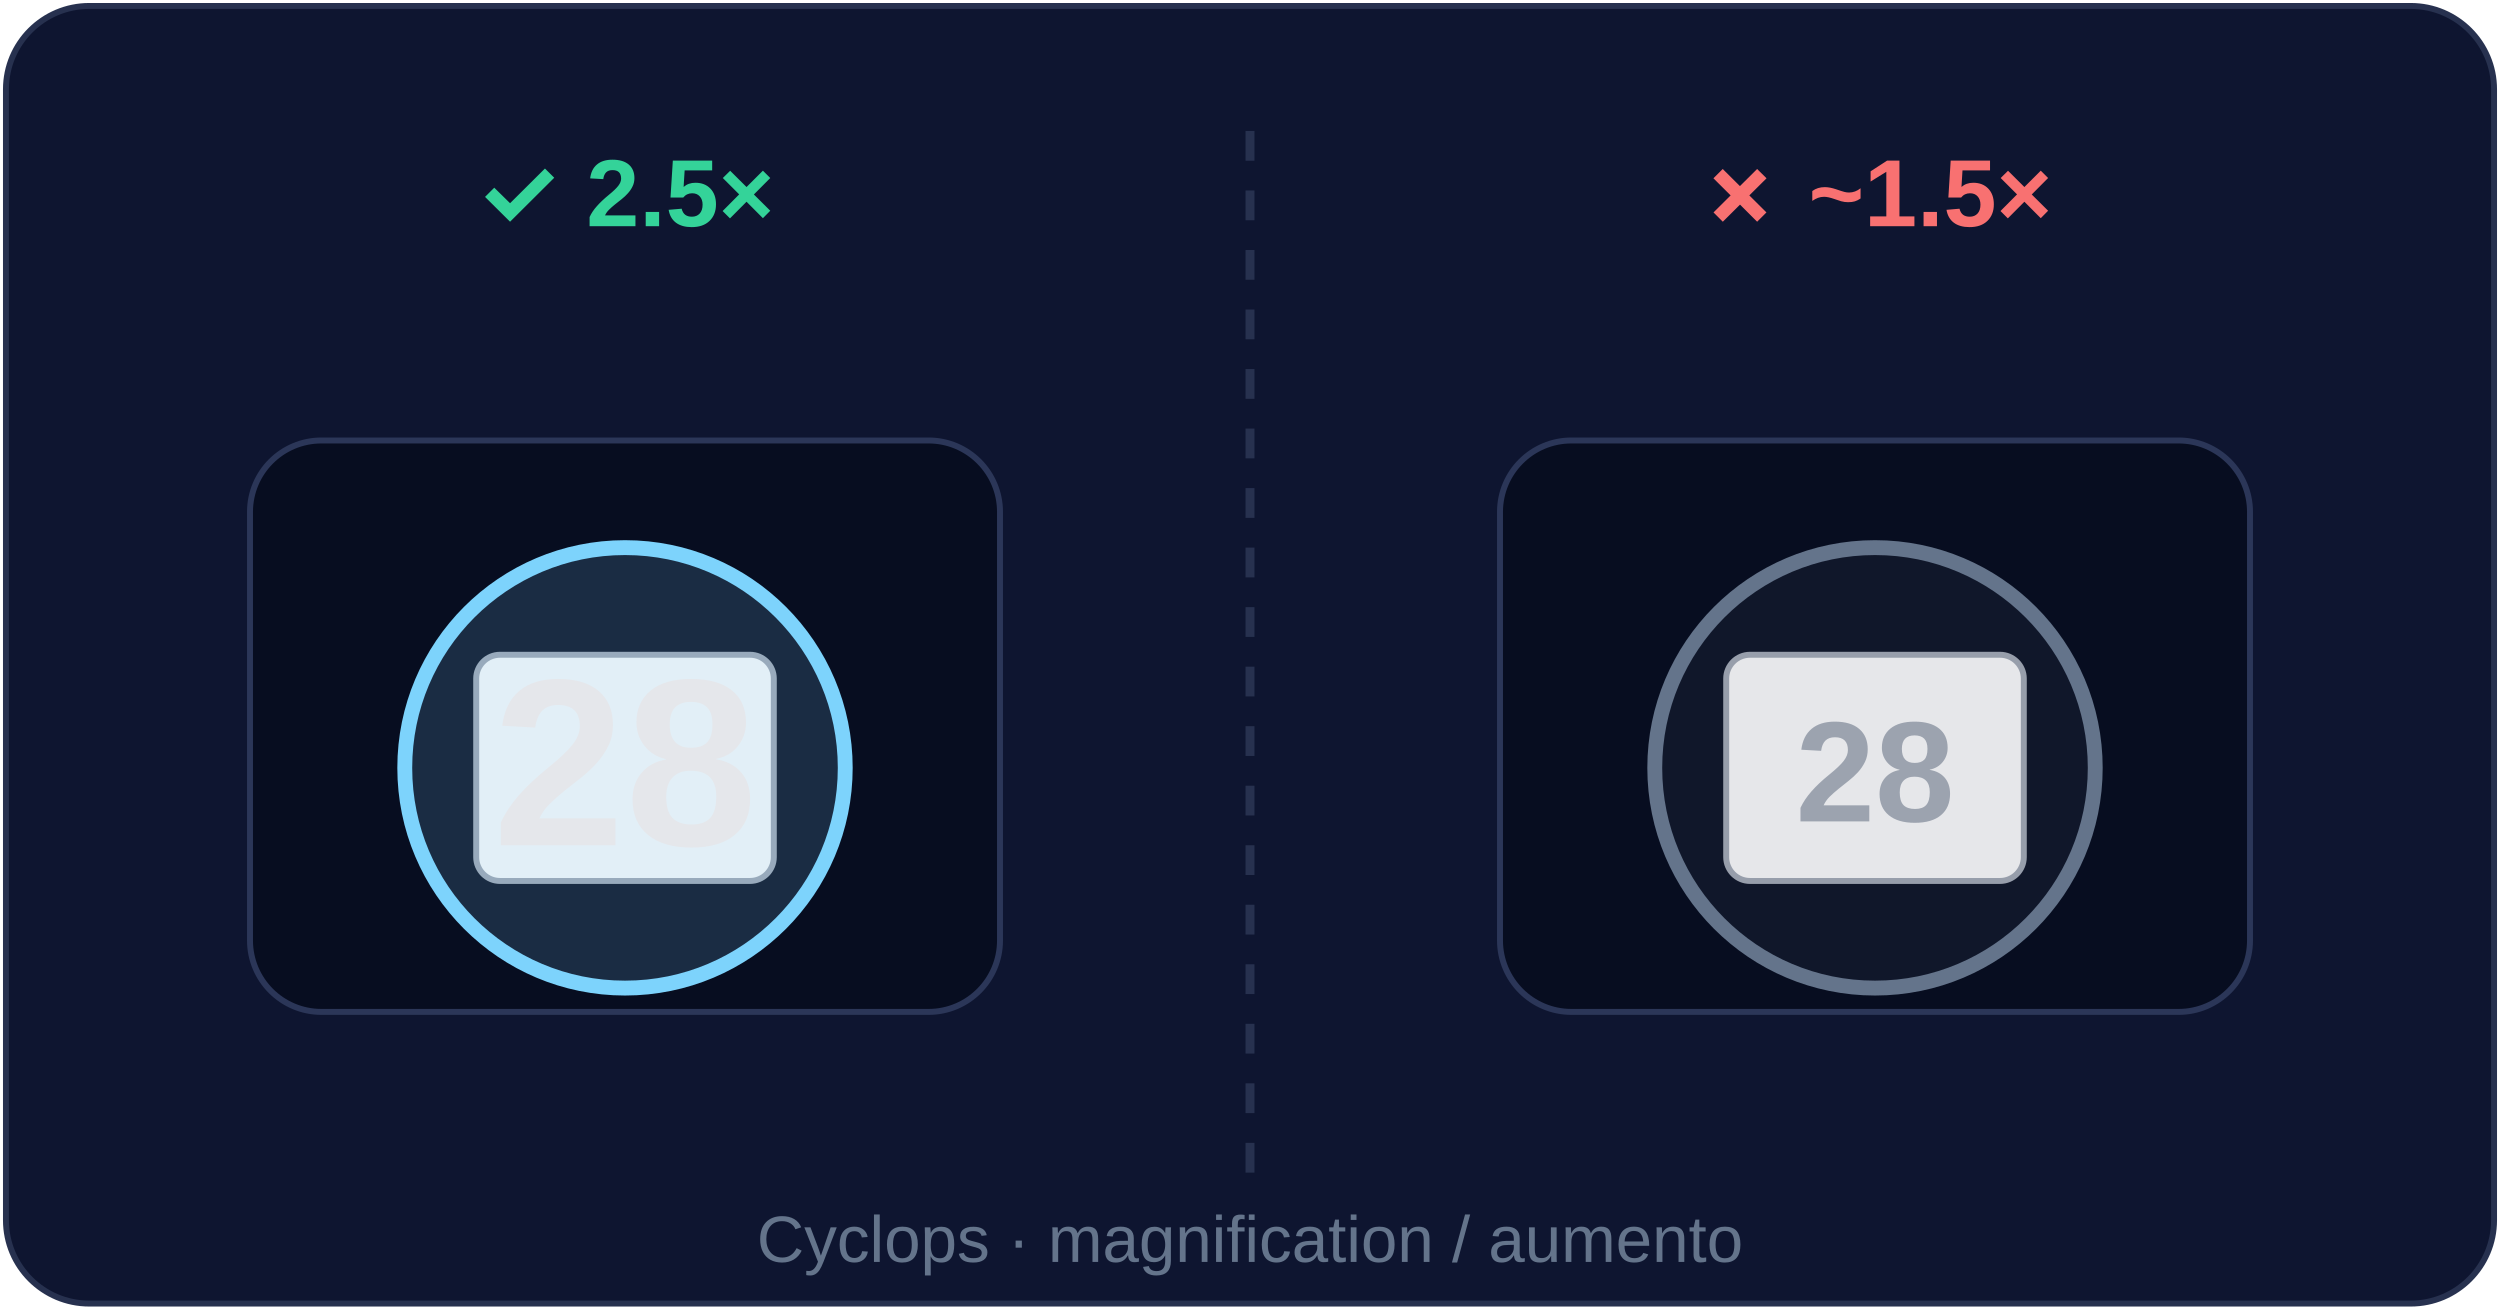
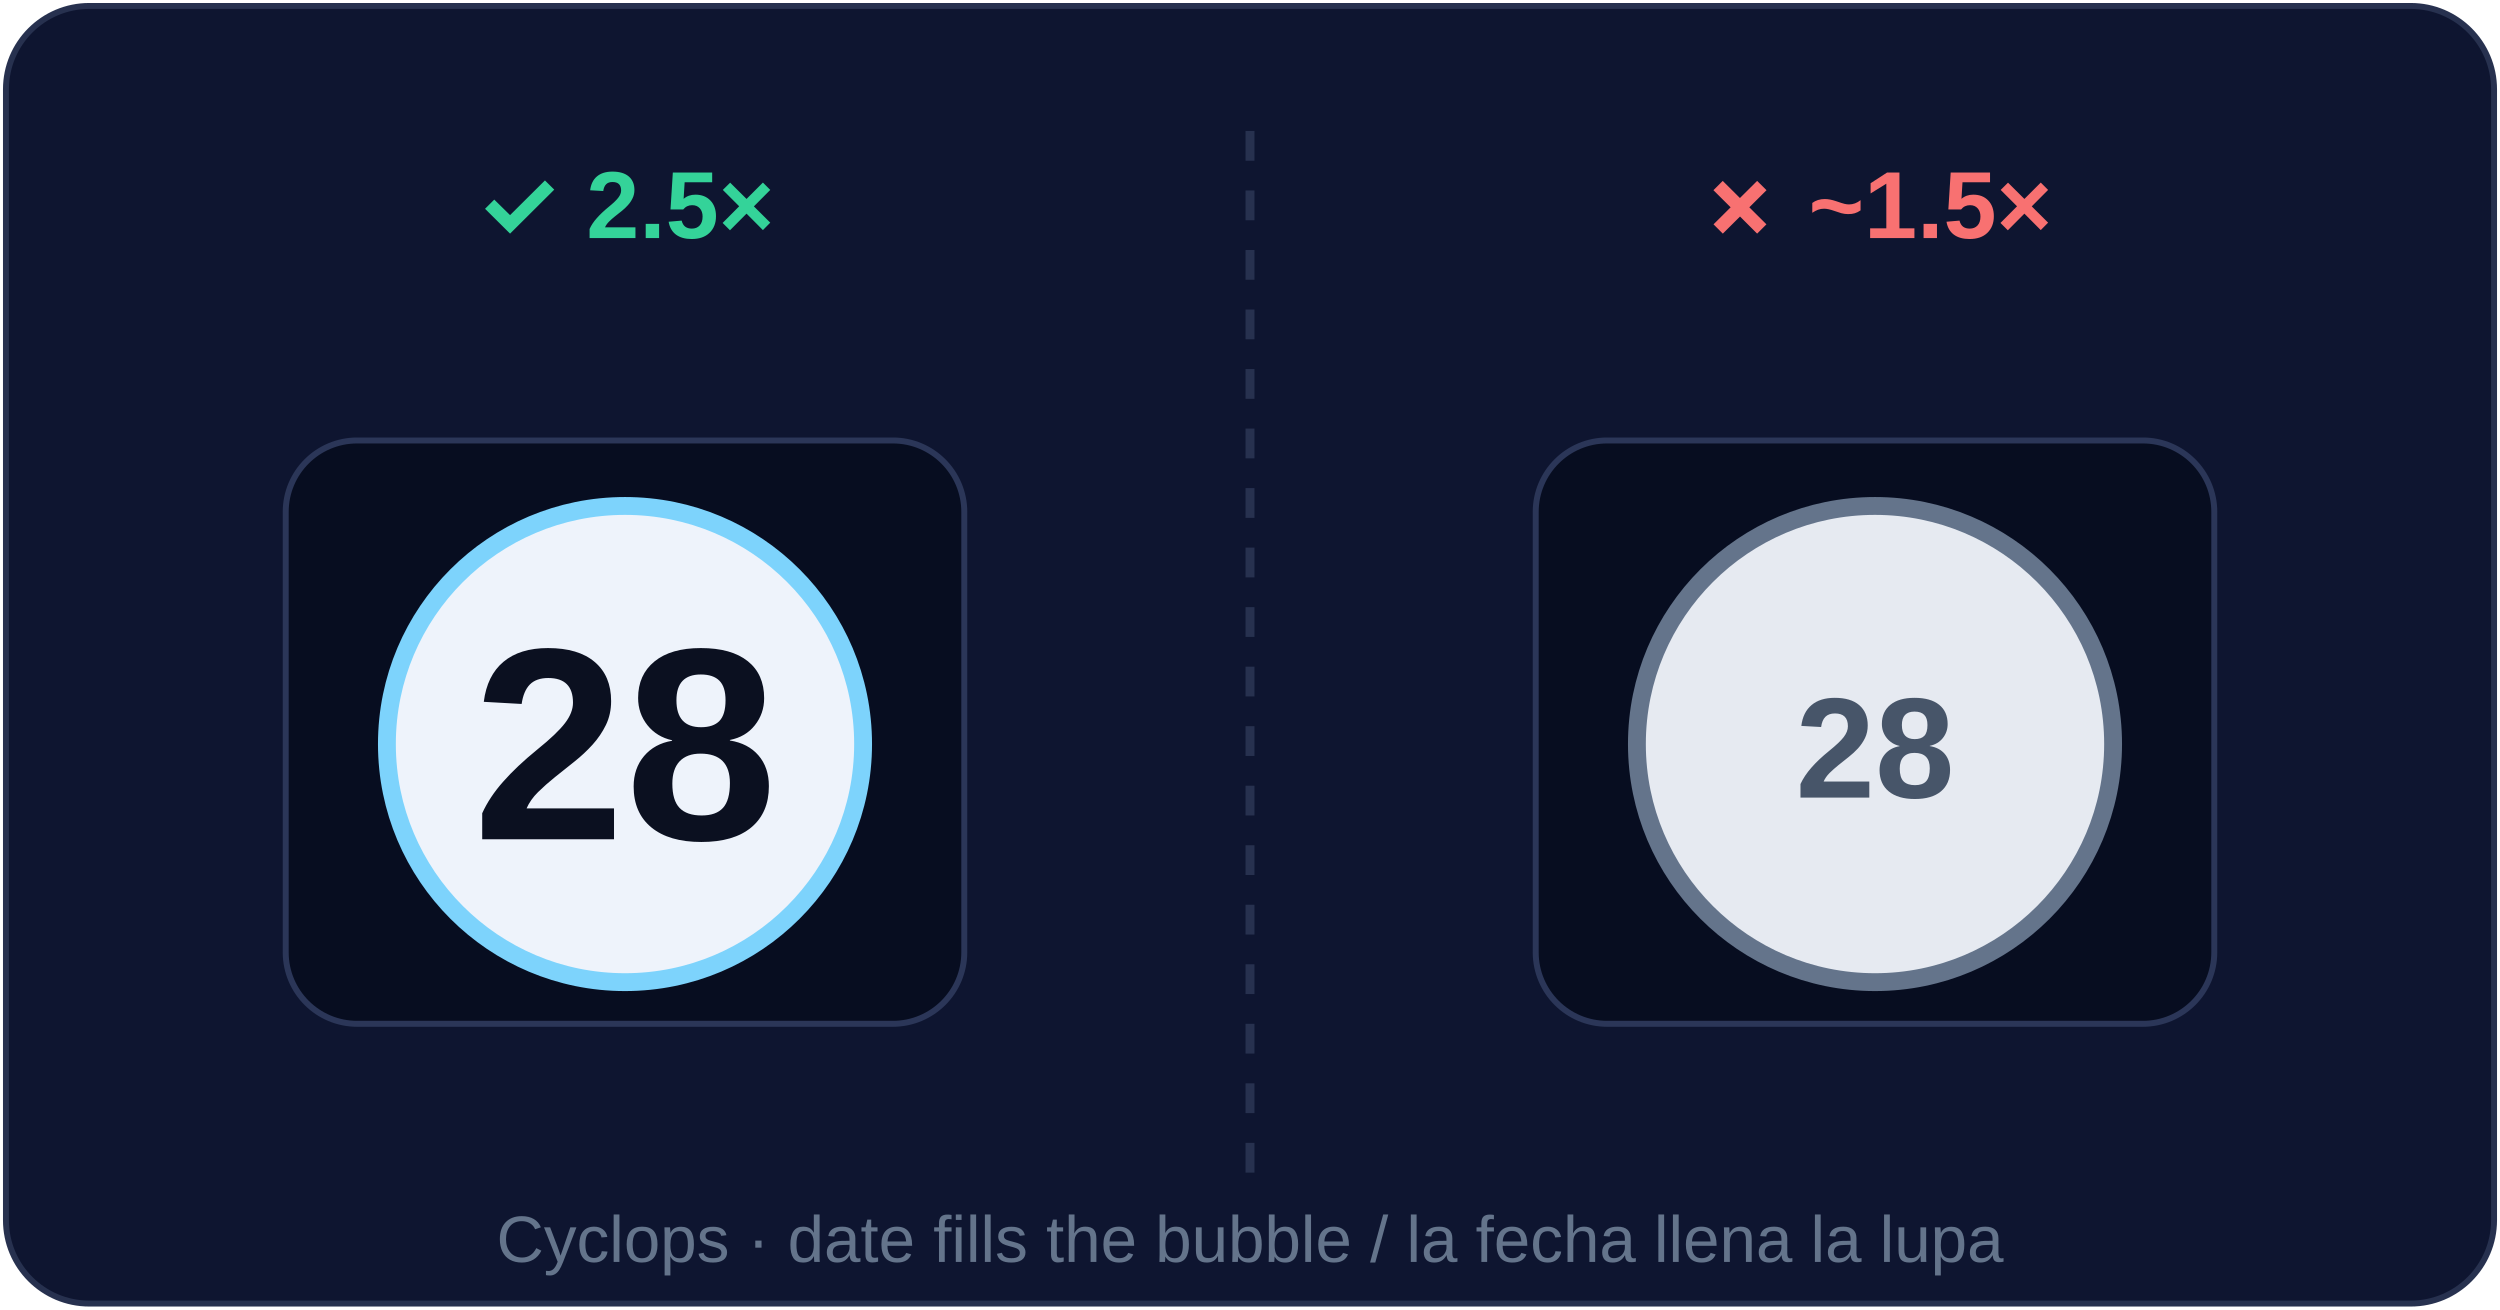
- <svg xmlns="http://www.w3.org/2000/svg" viewBox="0 0 420 220" width="420" height="220" role="img" aria-label="Cyclops magnification: genuine 2.5x fills the bubble vs replica 1.5x">
+ <svg xmlns="http://www.w3.org/2000/svg" viewBox="0 0 420 220" width="420" height="220" role="img" aria-label="Cyclops magnification: genuine date fills the bubble vs replica small">
  <rect x="1" y="1" width="418" height="218" rx="14" fill="#0e1530" stroke="#27314f" />
  <line x1="210" y1="22" x2="210" y2="198" stroke="#27314f" stroke-width="1.5" stroke-dasharray="5 5" />
  <g font-family="system-ui,-apple-system,Segoe UI,Arial,sans-serif">
-     <text x="105" y="38" text-anchor="middle" font-size="16" font-weight="700" fill="#34d399">✓ 2.5×</text>
-     <rect x="42" y="74" width="126" height="96" rx="12" fill="#070d20" stroke="#2b3658" />
-     <rect x="80" y="110" width="50" height="38" rx="4" fill="#f4f4f5" stroke="#9ca3af" />
-     <circle cx="105" cy="129" r="37" fill="#7dd3fc" fill-opacity="0.16" stroke="#7dd3fc" stroke-width="2.5" />
-     <text x="105" y="142" text-anchor="middle" font-size="40" font-weight="700" fill="#e5e7eb">28</text>
+     <text x="105" y="40" text-anchor="middle" font-size="16" font-weight="700" fill="#34d399">✓ 2.5×</text>
+     <rect x="48" y="74" width="114" height="98" rx="12" fill="#070d20" stroke="#2b3658" />
+     <circle cx="105" cy="125" r="40" fill="#eef3fb" stroke="#7dd3fc" stroke-width="3" />
+     <text x="105" y="141" text-anchor="middle" font-size="46" font-weight="700" fill="#0b1020">28</text>
  </g>
  <g font-family="system-ui,-apple-system,Segoe UI,Arial,sans-serif">
-     <text x="315" y="38" text-anchor="middle" font-size="16" font-weight="700" fill="#f87171">✗ ~1.5×</text>
-     <rect x="252" y="74" width="126" height="96" rx="12" fill="#070d20" stroke="#2b3658" />
-     <rect x="290" y="110" width="50" height="38" rx="4" fill="#f4f4f5" stroke="#9ca3af" />
-     <circle cx="315" cy="129" r="37" fill="#64748b" fill-opacity="0.10" stroke="#64748b" stroke-width="2.5" />
-     <text x="315" y="138" text-anchor="middle" font-size="24" font-weight="700" fill="#9ca3af">28</text>
+     <text x="315" y="40" text-anchor="middle" font-size="16" font-weight="700" fill="#f87171">✗ ~1.5×</text>
+     <rect x="258" y="74" width="114" height="98" rx="12" fill="#070d20" stroke="#2b3658" />
+     <circle cx="315" cy="125" r="40" fill="#e6eaf1" stroke="#64748b" stroke-width="3" />
+     <text x="315" y="134" text-anchor="middle" font-size="24" font-weight="700" fill="#475569">28</text>
  </g>
-   <text x="210" y="212" text-anchor="middle" font-family="system-ui,-apple-system,Segoe UI,Arial,sans-serif" font-size="11" fill="#64748b">Cyclops · magnification / aumento</text>
+   <text x="210" y="212" text-anchor="middle" font-family="system-ui,-apple-system,Segoe UI,Arial,sans-serif" font-size="11" fill="#64748b">Cyclops · date fills the bubble / la fecha llena la lupa</text>
</svg>
